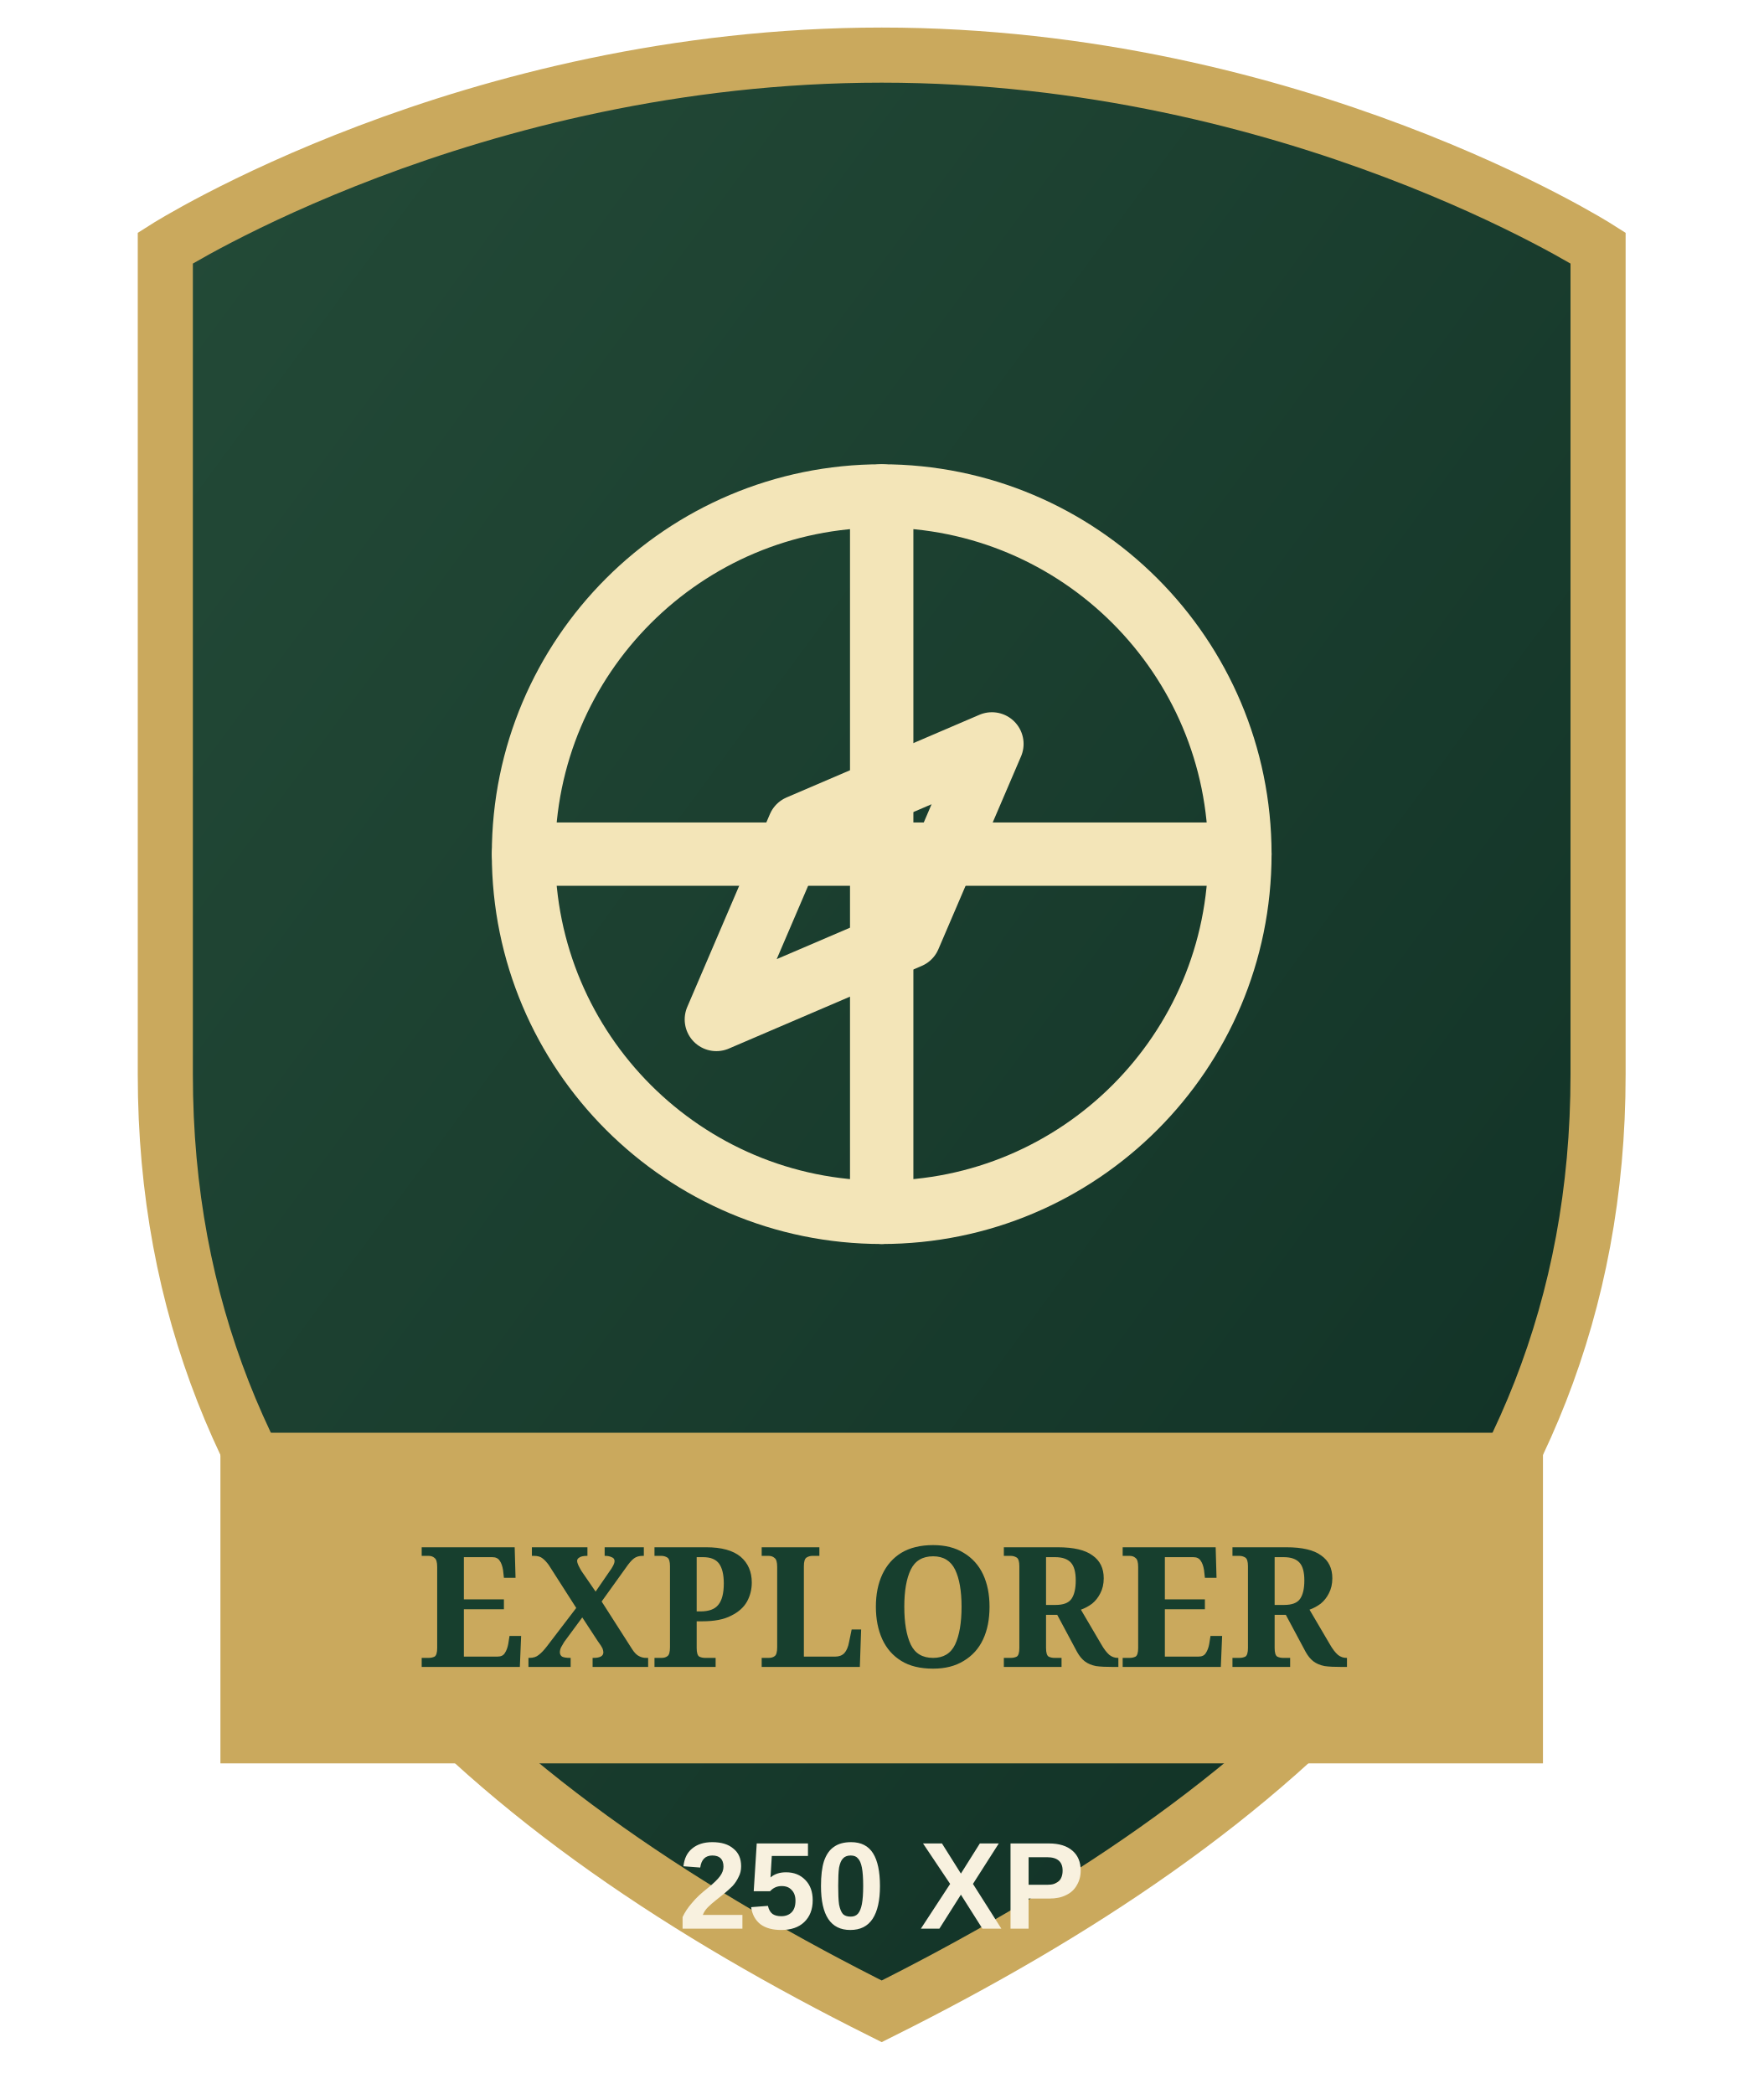
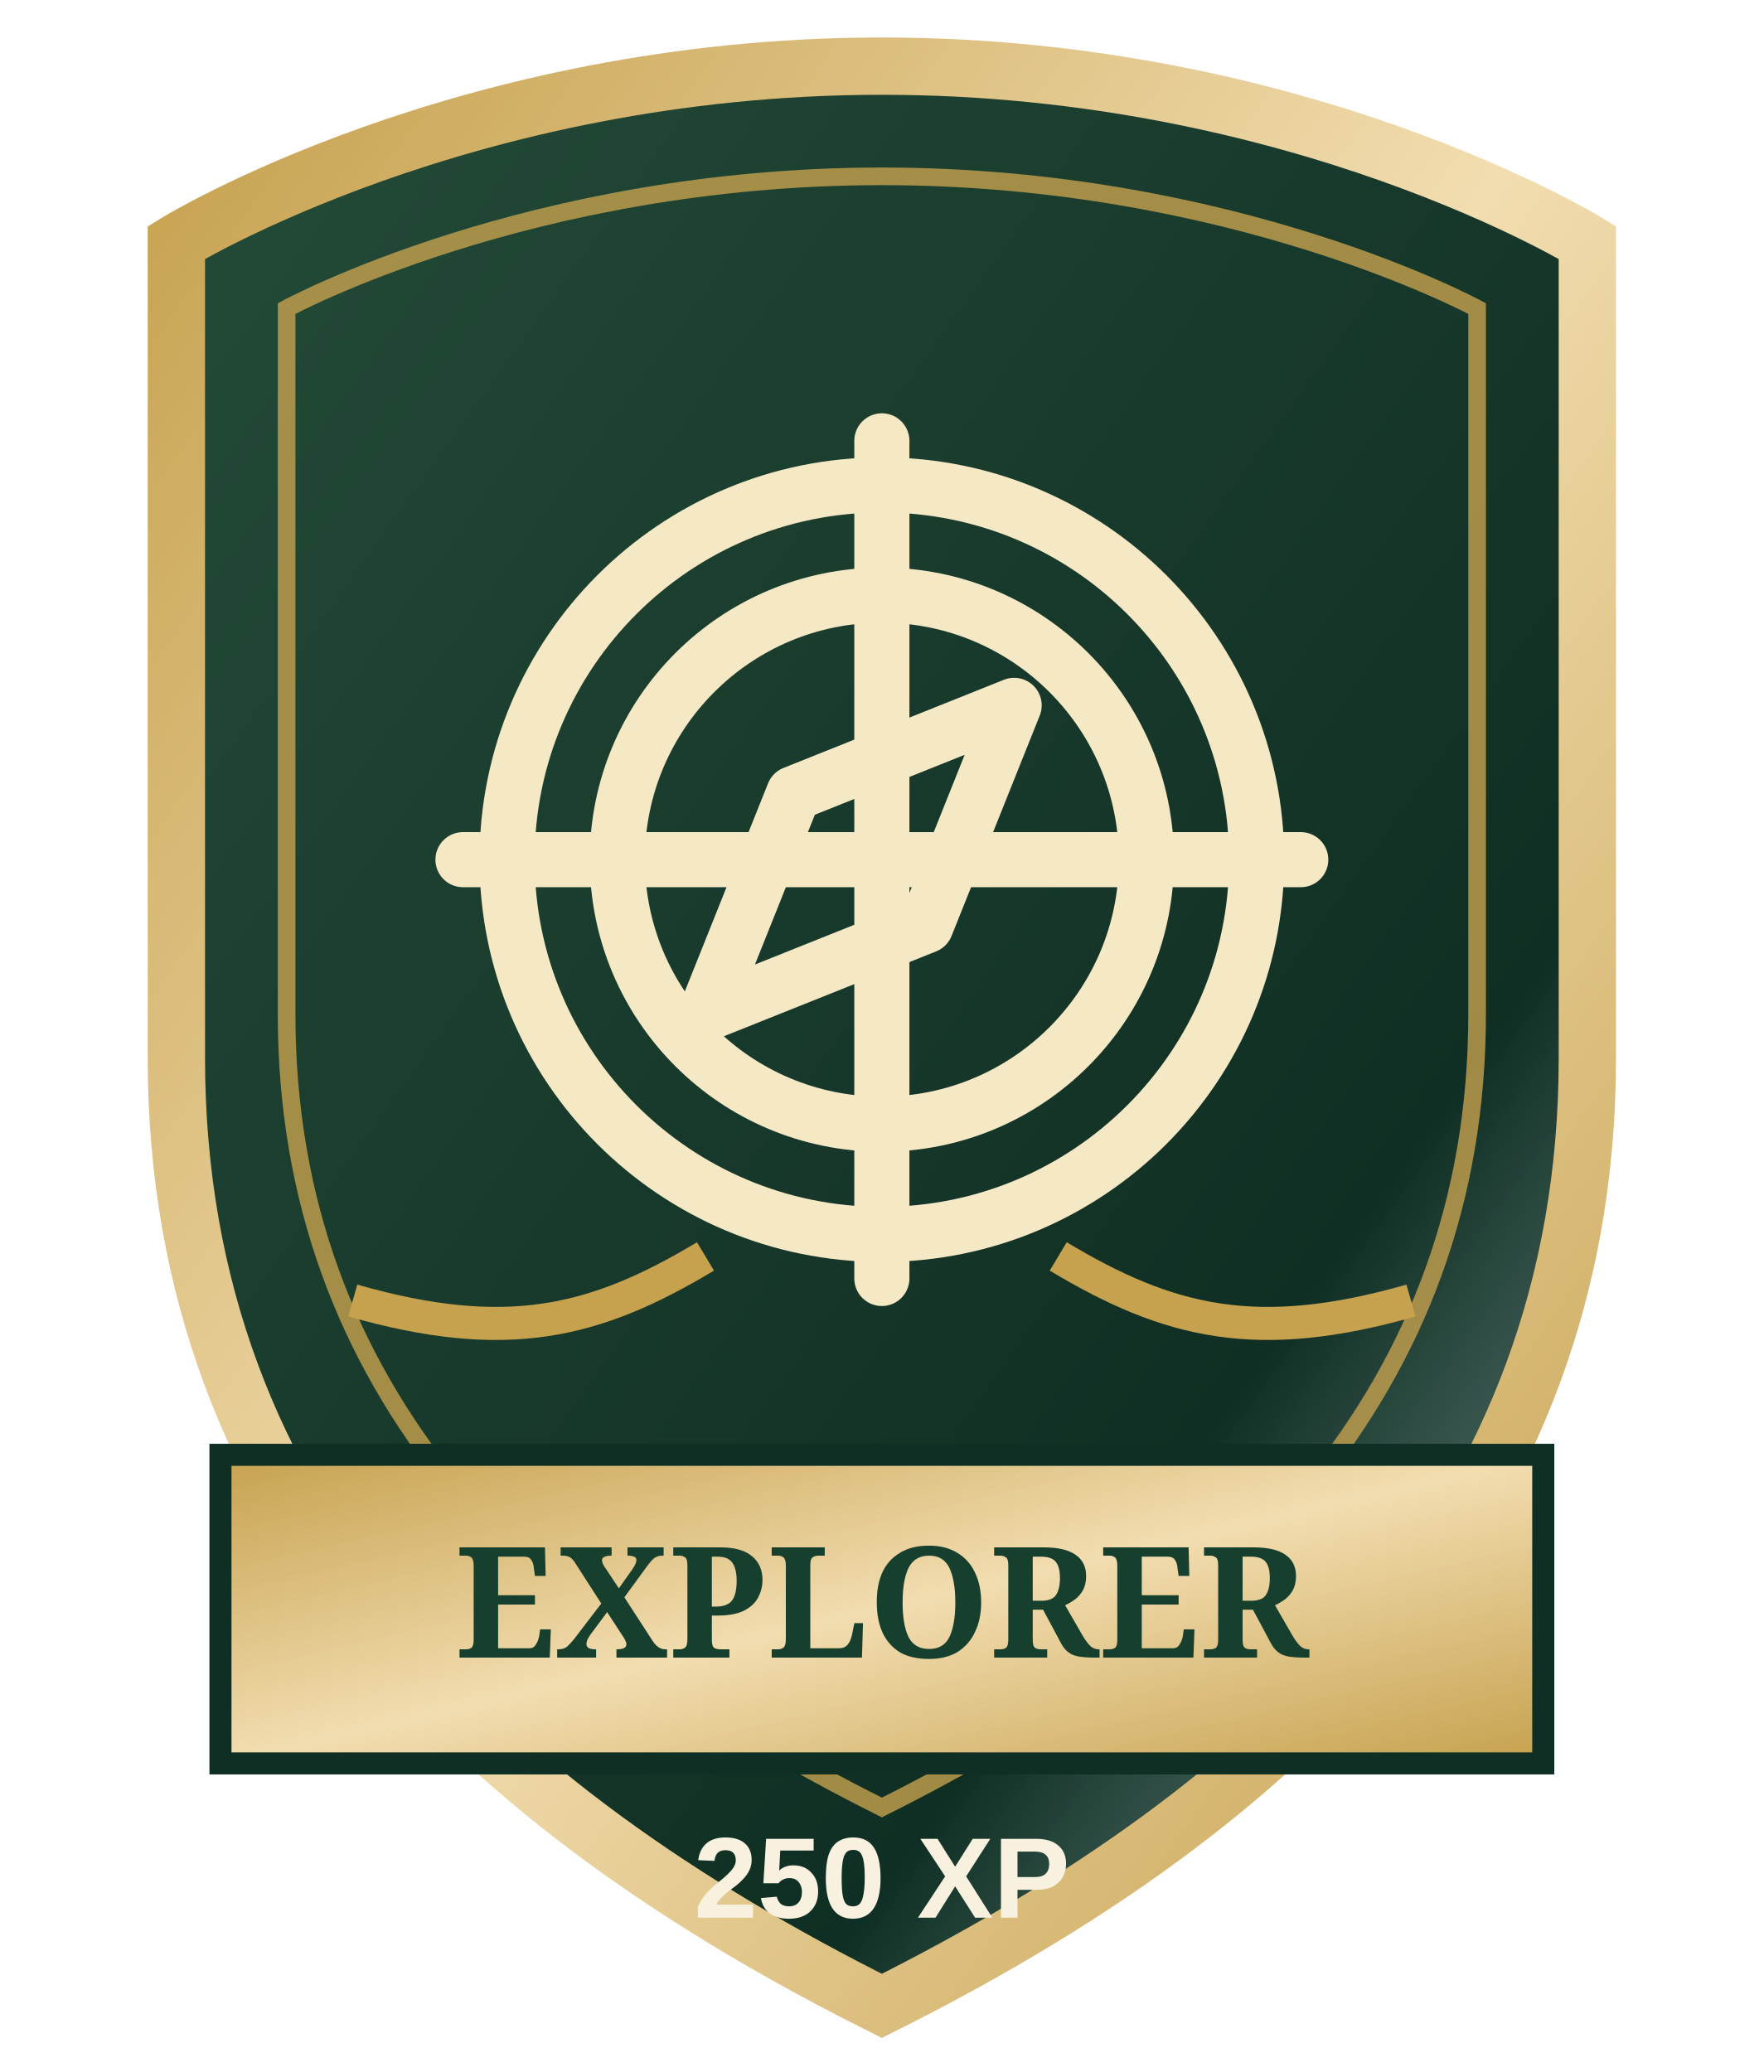
- <svg xmlns="http://www.w3.org/2000/svg" viewBox="0 0 64 76">
+ <svg xmlns="http://www.w3.org/2000/svg" viewBox="0 0 80 94">
  <defs>
-     <linearGradient id="g" x1="0" y1="0" x2="1" y2="1">
+     <linearGradient id="bg" x1="0" y1="0" x2="1" y2="1">
      <stop stop-color="#244b38" />
-       <stop offset="1" stop-color="#0f2f24" />
+       <stop offset=".72" stop-color="#102f24" />
+       <stop offset="1" stop-color="#234e46" stop-opacity=".58" />
+     </linearGradient>
+     <linearGradient id="metal" x1="0" y1="0" x2="1" y2="1">
+       <stop stop-color="#c6a14e" />
+       <stop offset=".5" stop-color="#f2ddb0" />
+       <stop offset="1" stop-color="#c6a14e" />
    </linearGradient>
  </defs>
-   <path d="M32 2C17 2 6 9 6 9v30c0 17 12 27 26 34 14-7 26-17 26-34V9S47 2 32 2z" fill="url(#g)" stroke="#caa95d" stroke-width="2" />
-   <g fill="none" stroke="#f3e5b8" stroke-width="2.3" stroke-linecap="round" stroke-linejoin="round">
-     <circle cx="32" cy="31" r="13" />
-     <path d="M32 18v26M19 31h26" />
-     <path d="M36 27l-3 7-7 3 3-7 7-3z" />
+   <path d="M40 3C21 3 8 11 8 11v37c0 21 14 34 32 43 18-9 32-22 32-43V11S59 3 40 3z" fill="url(#bg)" stroke="url(#metal)" stroke-width="2.6" />
+   <path d="M40 8C24 8 13 14 13 14v32c0 17 11 28 27 36 16-8 27-19 27-36V14S56 8 40 8z" fill="none" stroke="#c6a14e" stroke-width=".8" opacity=".8" />
+   <g fill="none" stroke="#f5e8c5" stroke-width="2.5" stroke-linecap="round" stroke-linejoin="round">
+     <circle cx="40" cy="39" r="17" />
+     <circle cx="40" cy="39" r="12" />
+     <path d="M40 20v38M21 39h38" />
+     <path d="M46 32l-4 10-10 4 4-10 10-4z" />
  </g>
-   <path d="M8 52h48v12H8z" rx="5" fill="#caa95d" />
-   <text x="32" y="60.5" text-anchor="middle" font-family="Georgia,serif" font-size="6.1" font-weight="700" fill="#173f2e">EXPLORER</text>
-   <text x="32" y="70" text-anchor="middle" font-family="Arial,sans-serif" font-size="4.5" font-weight="700" fill="#f8f1df">250 XP</text>
+   <path d="M16 59c7 2 11 1 16-2M64 59c-7 2-11 1-16-2" fill="none" stroke="#c6a14e" stroke-width="1.5" />
+   <path d="M10 66h60v14H10z" rx="6" fill="url(#metal)" stroke="#102f24" stroke-width="1" />
+   <text x="40" y="75.2" text-anchor="middle" font-family="Georgia,serif" font-size="7" font-weight="700" fill="#173f2e">EXPLORER</text>
+   <text x="40" y="87" text-anchor="middle" font-family="Arial,sans-serif" font-size="5.2" font-weight="700" fill="#f8f1df">250 XP</text>
</svg>
